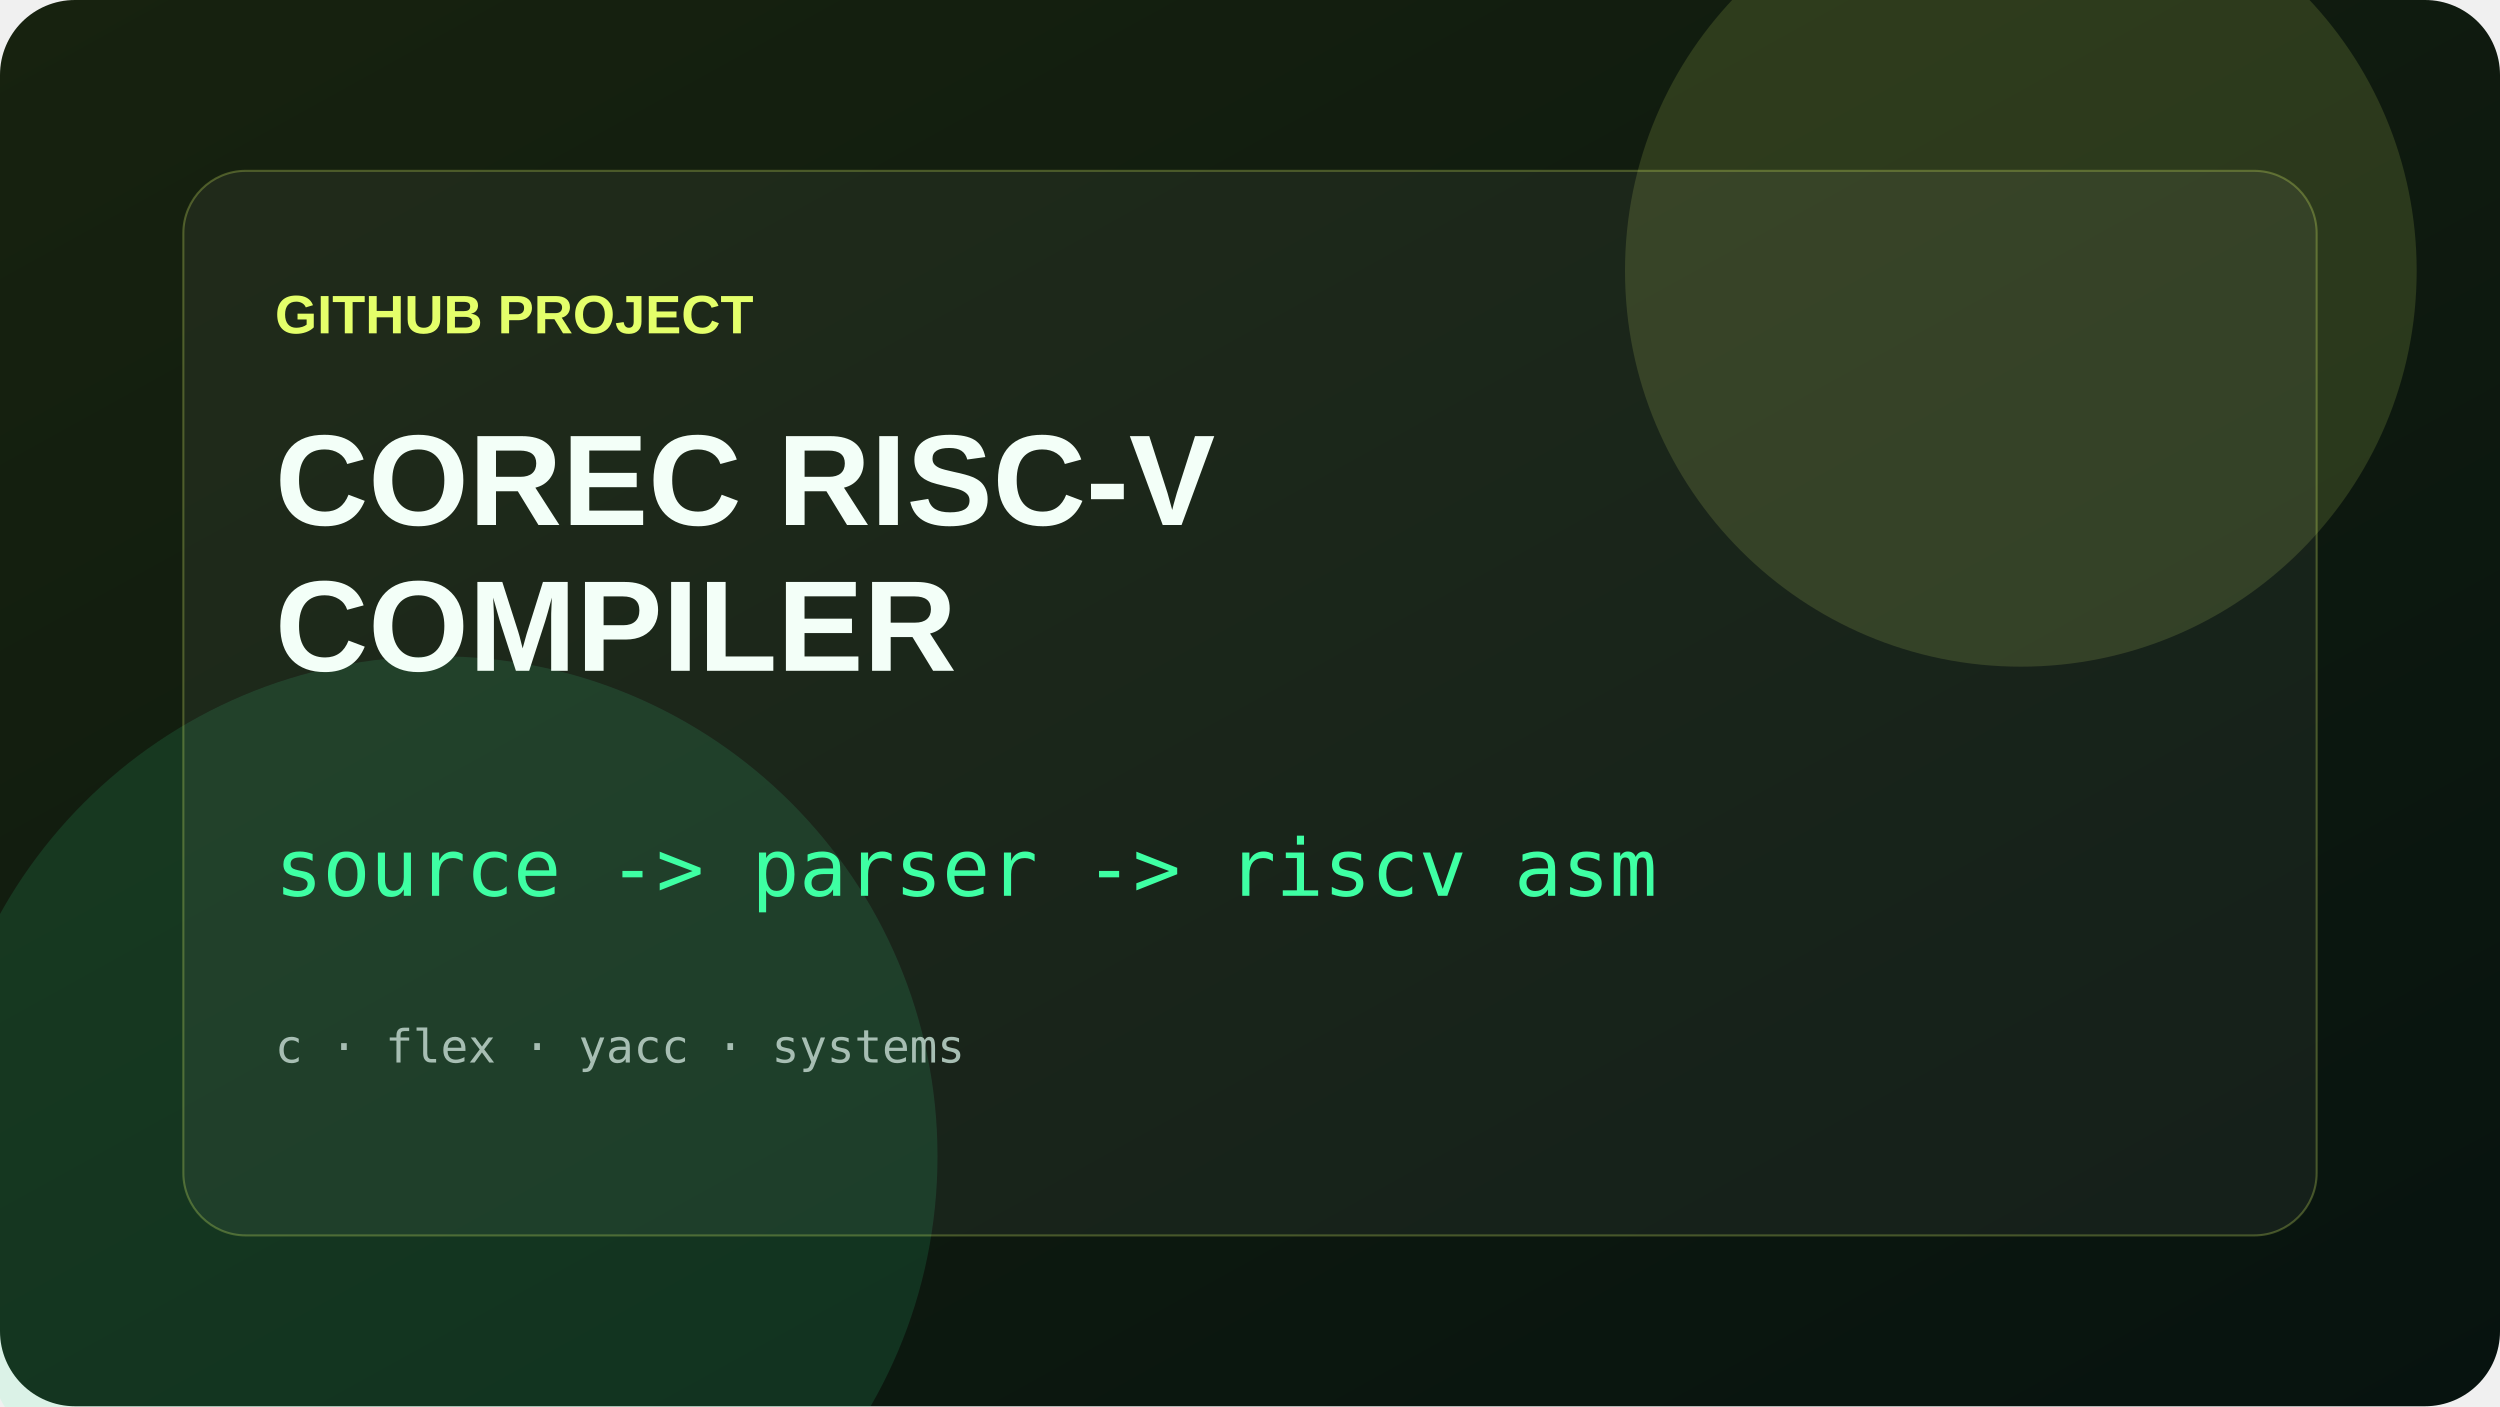
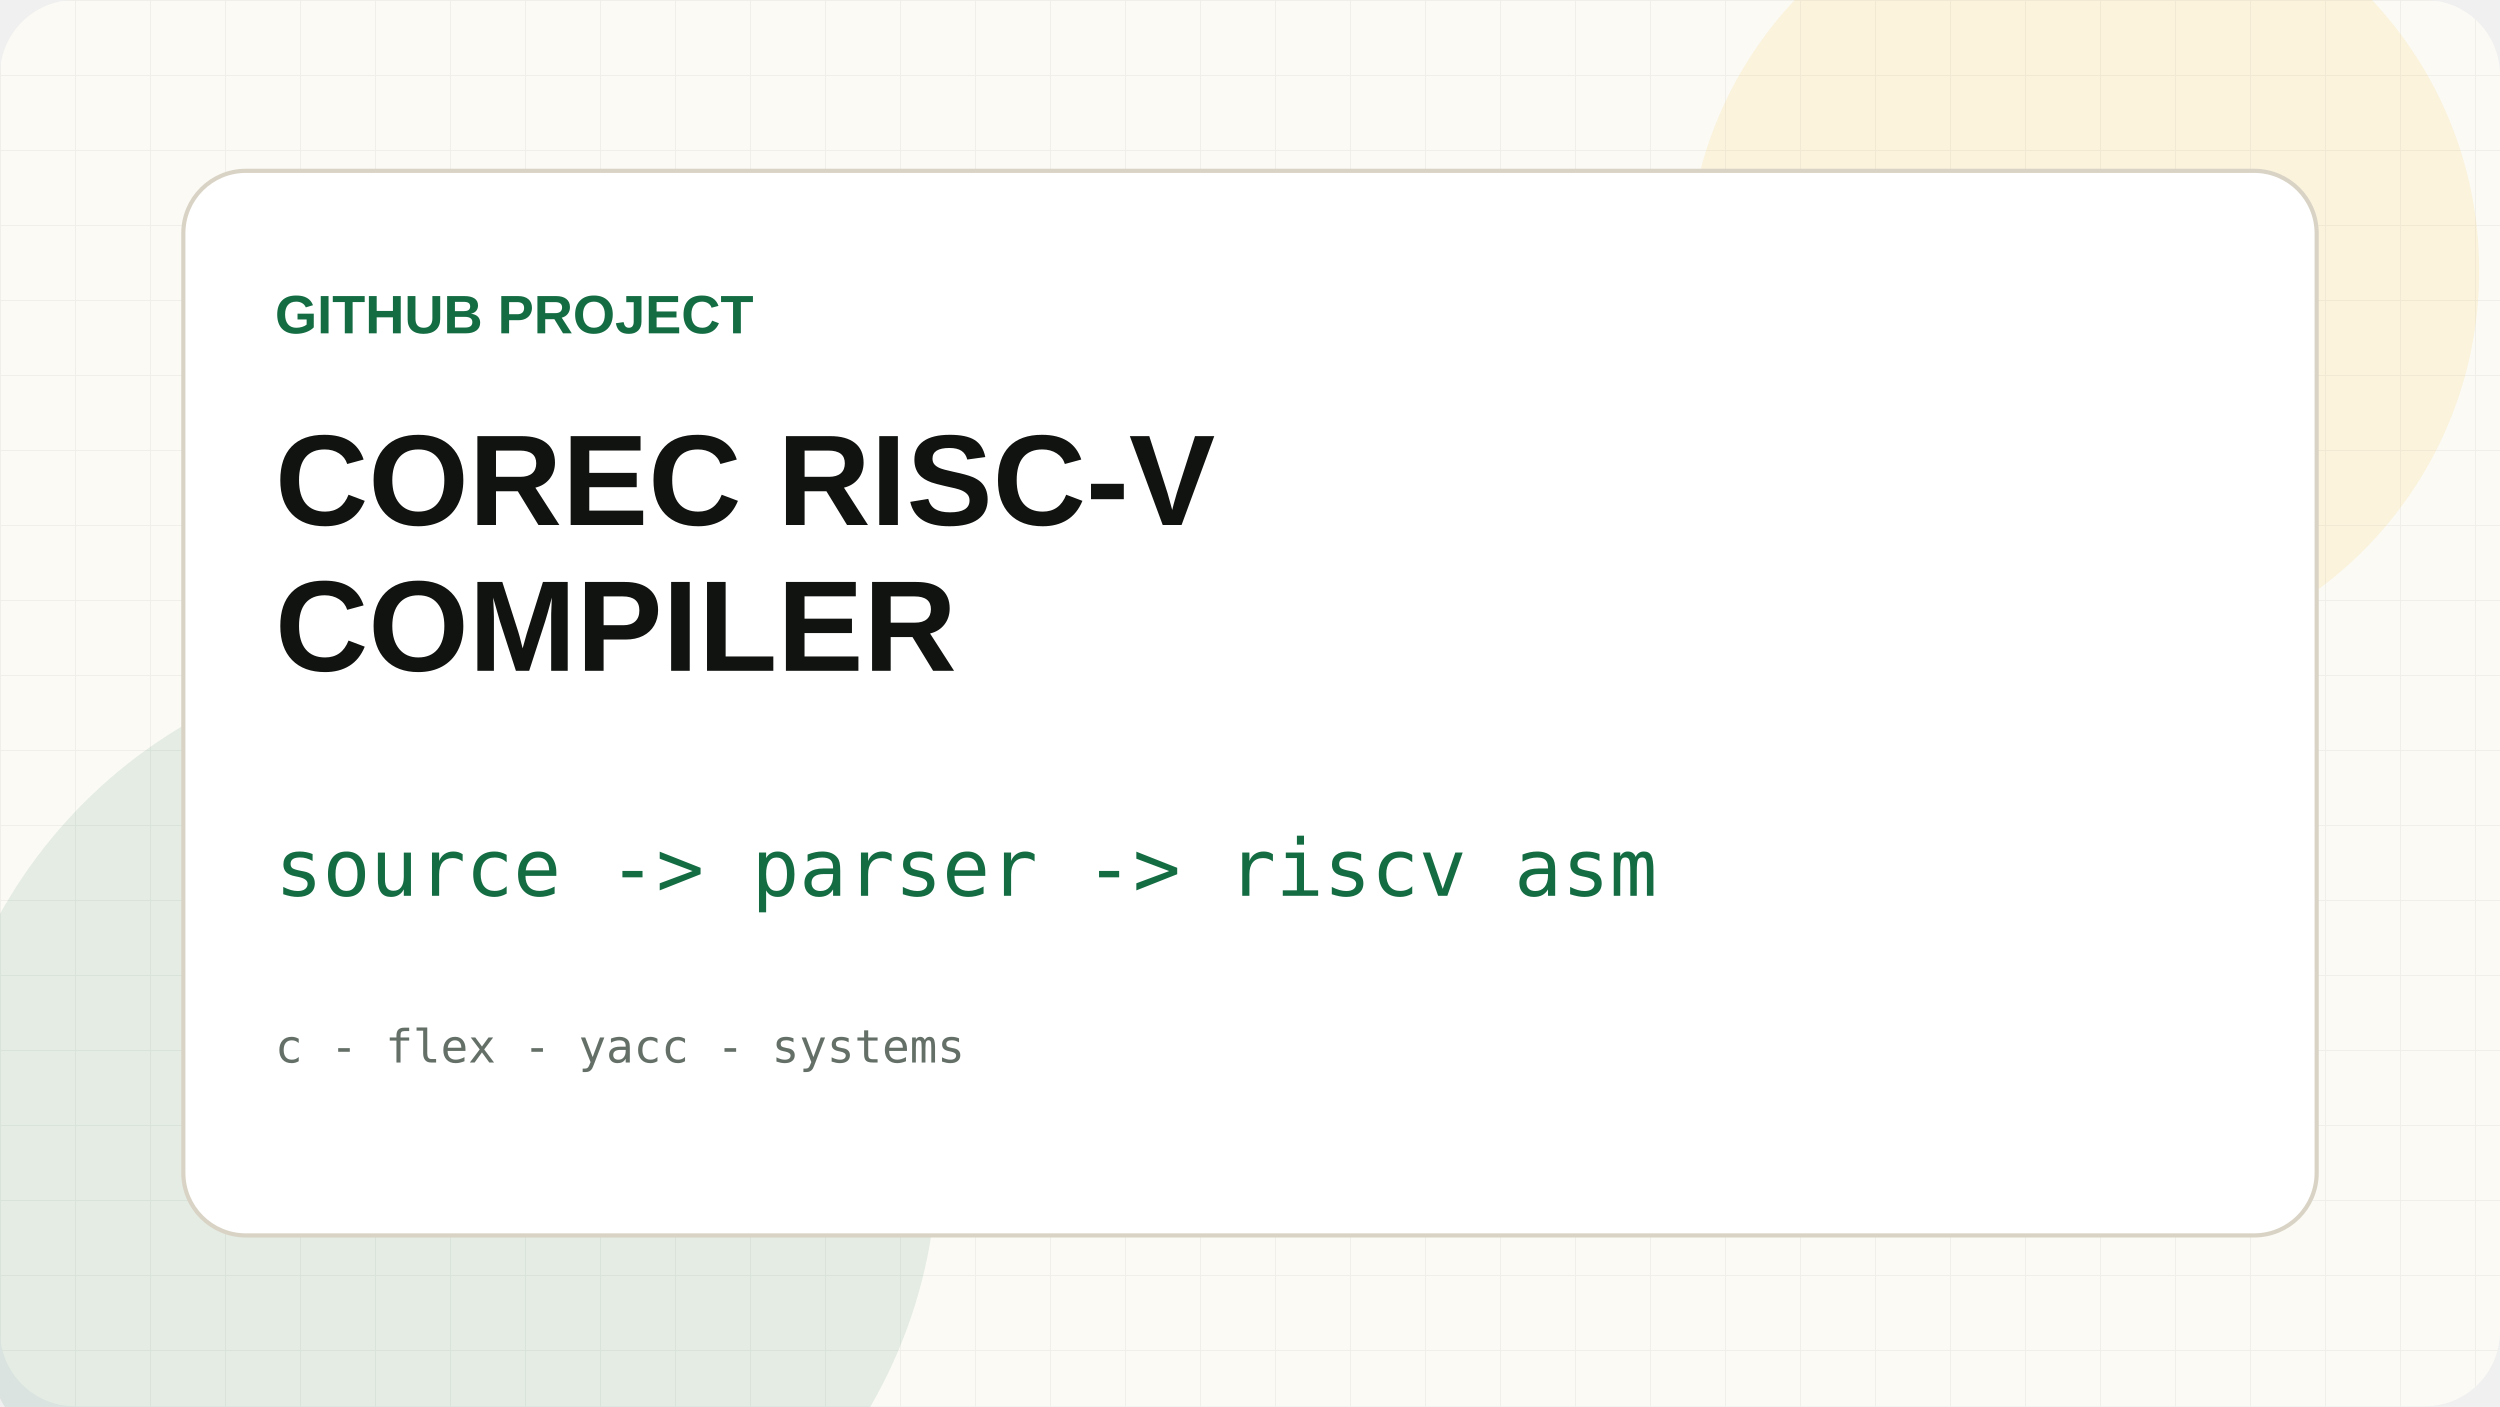
<svg xmlns="http://www.w3.org/2000/svg" width="1200" height="675" viewBox="0 0 1200 675">
  <defs>
-     <linearGradient id="bg" x1="0" x2="1" y1="0" y2="1">
-       <stop offset="0" stop-color="#17220f" />
-       <stop offset="1" stop-color="#07130f" />
-     </linearGradient>
+     <pattern id="grid" width="36" height="36" patternUnits="userSpaceOnUse">
+       <path d="M36 0H0V36" fill="none" stroke="#10130f" stroke-opacity="0.045" />
+     </pattern>
  </defs>
-   <rect width="1200" height="675" rx="36" fill="url(#bg)" />
-   <circle cx="970" cy="130" r="190" fill="#e4ff6a" opacity="0.14" />
-   <circle cx="210" cy="555" r="240" fill="#3effa3" opacity="0.12" />
-   <rect x="88" y="82" width="1024" height="511" rx="30" fill="rgba(255,255,255,0.05)" stroke="rgba(228,255,106,0.26)" />
-   <text x="132" y="160" fill="#e4ff6a" font-family="Space Grotesk, Arial" font-size="26" font-weight="700">GITHUB PROJECT</text>
-   <text x="132" y="252" fill="#f3fff8" font-family="Space Grotesk, Arial" font-size="62" font-weight="800">COREC RISC-V</text>
-   <text x="132" y="322" fill="#f3fff8" font-family="Space Grotesk, Arial" font-size="62" font-weight="800">COMPILER</text>
-   <text x="132" y="430" fill="#3effa3" font-family="IBM Plex Mono, monospace" font-size="38">source -&gt; parser -&gt; riscv asm</text>
-   <text x="132" y="510" fill="#a7beb3" font-family="IBM Plex Mono, monospace" font-size="22">c · flex · yacc · systems</text>
+   <rect width="1200" height="675" rx="36" fill="#fbfaf5" />
+   <rect width="1200" height="675" rx="36" fill="url(#grid)" />
+   <circle cx="1000" cy="130" r="190" fill="#f5c542" opacity="0.14" />
+   <circle cx="210" cy="555" r="240" fill="#146c43" opacity="0.10" />
+   <rect x="88" y="82" width="1024" height="511" rx="30" fill="#ffffff" stroke="#d9d3c5" stroke-width="2" />
+   <text x="132" y="160" fill="#146c43" font-family="Space Grotesk, Arial" font-size="26" font-weight="700">GITHUB PROJECT</text>
+   <text x="132" y="252" fill="#10130f" font-family="Space Grotesk, Arial" font-size="62" font-weight="800">COREC RISC-V</text>
+   <text x="132" y="322" fill="#10130f" font-family="Space Grotesk, Arial" font-size="62" font-weight="800">COMPILER</text>
+   <text x="132" y="430" fill="#146c43" font-family="IBM Plex Mono, monospace" font-size="38">source -&gt; parser -&gt; riscv asm</text>
+   <text x="132" y="510" fill="#647067" font-family="IBM Plex Mono, monospace" font-size="22">c - flex - yacc - systems</text>
</svg>
